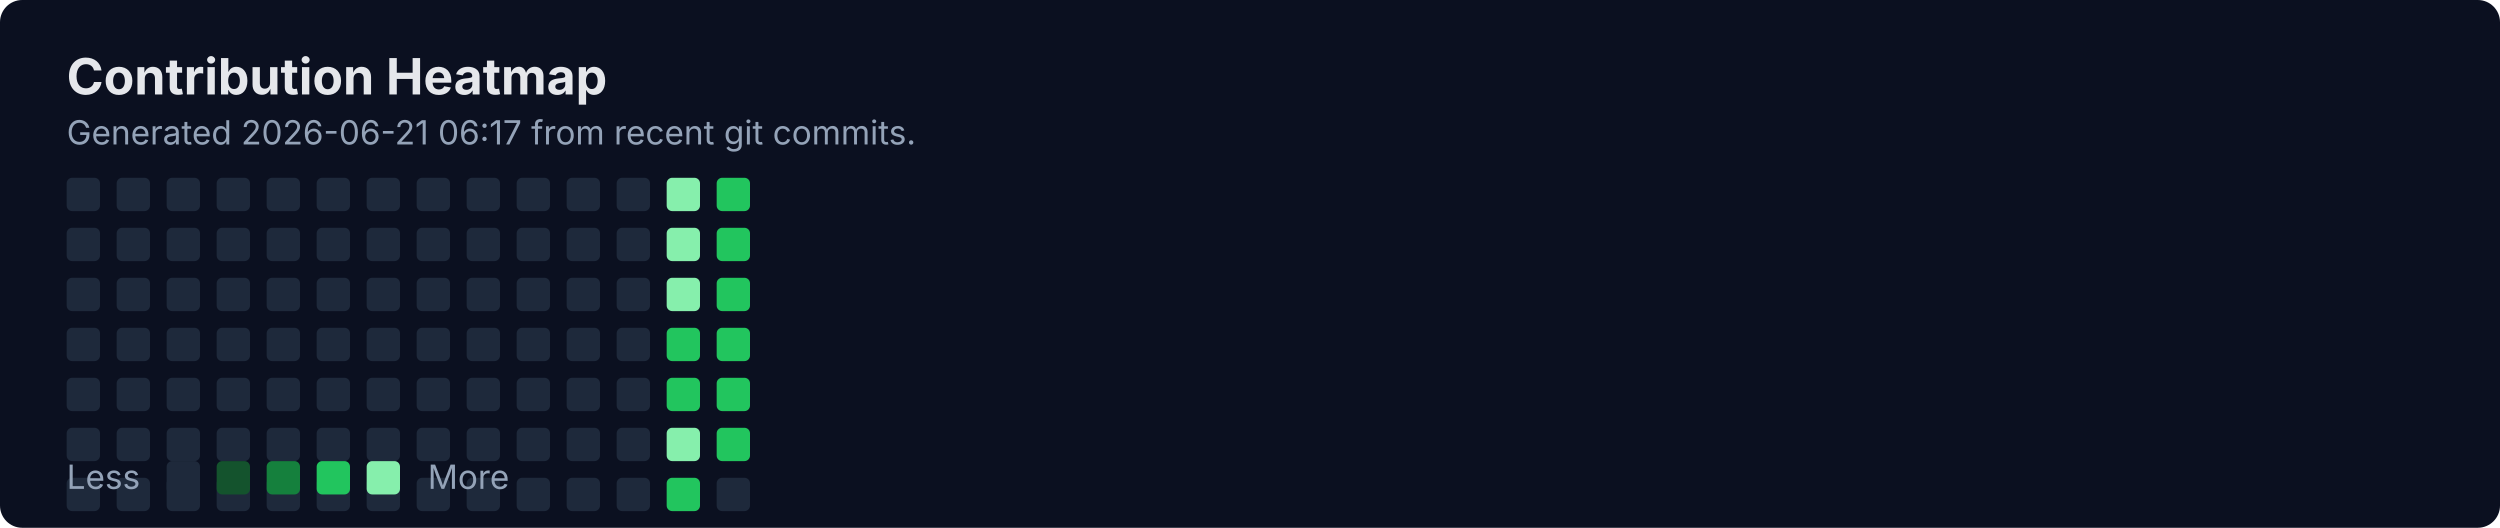
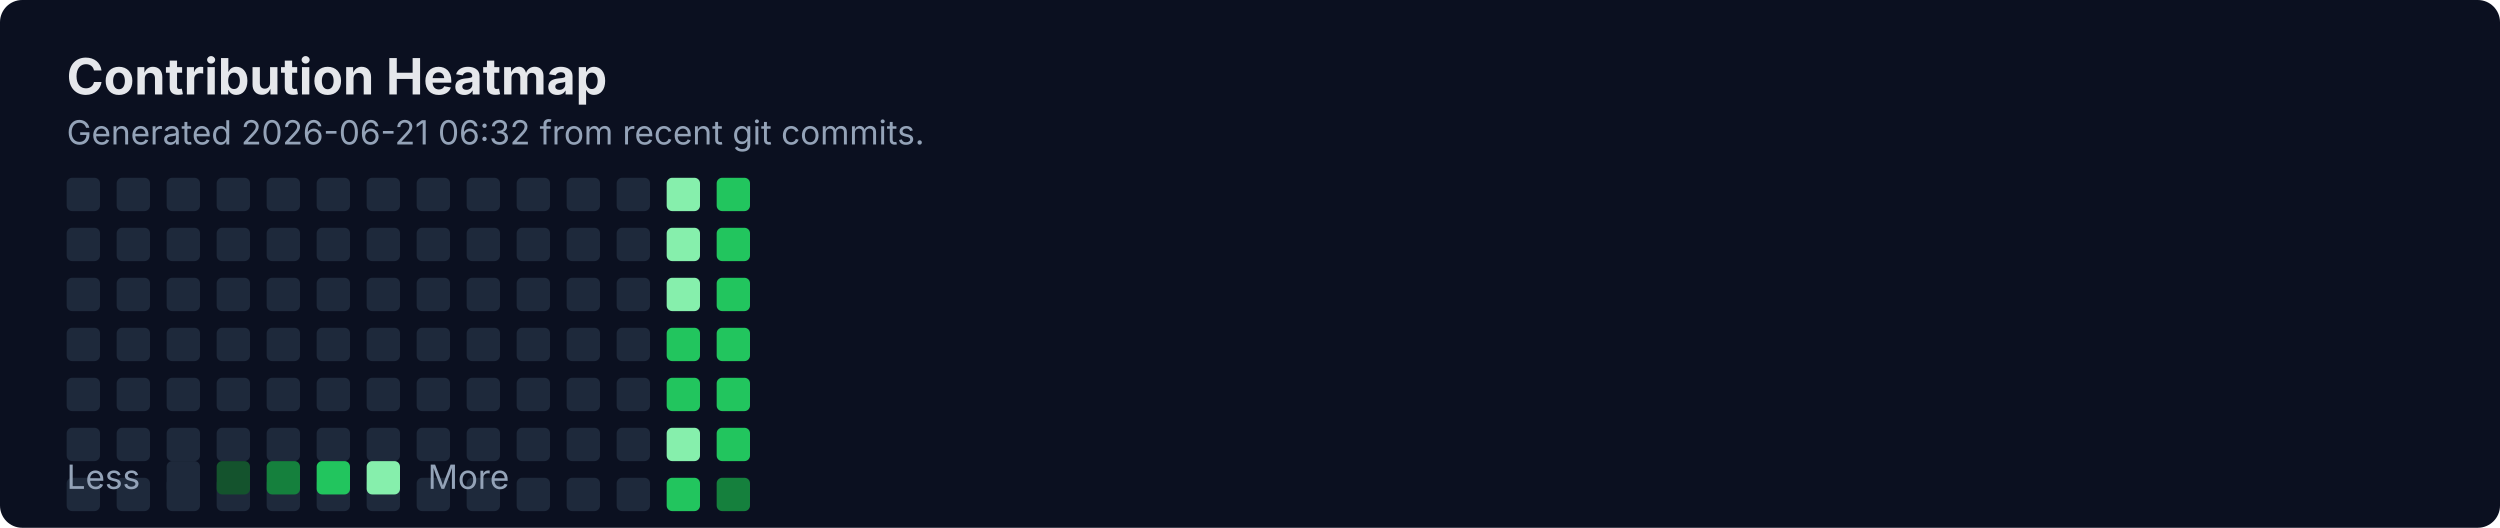
<svg xmlns="http://www.w3.org/2000/svg" width="900" height="190" viewBox="0 0 900 190" fill="none" role="img" aria-labelledby="title">
  <rect width="900" height="190" rx="8" fill="#0B1020" />
  <text x="24" y="34" fill="#E5E7EB" font-family="Inter, Segoe UI, Arial" font-size="18" font-weight="700">Contribution Heatmap</text>
-   <text x="24" y="52" fill="#94A3B8" font-family="Inter, Segoe UI, Arial" font-size="12">Generated 2026-06-21 06:17 from recent git commits.</text>
+   <text x="24" y="52" fill="#94A3B8" font-family="Inter, Segoe UI, Arial" font-size="12">Generated 2026-06-21 06:32 from recent git commits.</text>
  <rect x="24" y="64" width="12" height="12" rx="2" fill="#1E293B" />
  <rect x="24" y="82" width="12" height="12" rx="2" fill="#1E293B" />
  <rect x="24" y="100" width="12" height="12" rx="2" fill="#1E293B" />
  <rect x="24" y="118" width="12" height="12" rx="2" fill="#1E293B" />
  <rect x="24" y="136" width="12" height="12" rx="2" fill="#1E293B" />
  <rect x="24" y="154" width="12" height="12" rx="2" fill="#1E293B" />
  <rect x="24" y="172" width="12" height="12" rx="2" fill="#1E293B" />
  <rect x="42" y="64" width="12" height="12" rx="2" fill="#1E293B" />
  <rect x="42" y="82" width="12" height="12" rx="2" fill="#1E293B" />
  <rect x="42" y="100" width="12" height="12" rx="2" fill="#1E293B" />
  <rect x="42" y="118" width="12" height="12" rx="2" fill="#1E293B" />
  <rect x="42" y="136" width="12" height="12" rx="2" fill="#1E293B" />
  <rect x="42" y="154" width="12" height="12" rx="2" fill="#1E293B" />
  <rect x="42" y="172" width="12" height="12" rx="2" fill="#1E293B" />
  <rect x="60" y="64" width="12" height="12" rx="2" fill="#1E293B" />
  <rect x="60" y="82" width="12" height="12" rx="2" fill="#1E293B" />
  <rect x="60" y="100" width="12" height="12" rx="2" fill="#1E293B" />
  <rect x="60" y="118" width="12" height="12" rx="2" fill="#1E293B" />
  <rect x="60" y="136" width="12" height="12" rx="2" fill="#1E293B" />
  <rect x="60" y="154" width="12" height="12" rx="2" fill="#1E293B" />
  <rect x="60" y="172" width="12" height="12" rx="2" fill="#1E293B" />
  <rect x="78" y="64" width="12" height="12" rx="2" fill="#1E293B" />
  <rect x="78" y="82" width="12" height="12" rx="2" fill="#1E293B" />
  <rect x="78" y="100" width="12" height="12" rx="2" fill="#1E293B" />
  <rect x="78" y="118" width="12" height="12" rx="2" fill="#1E293B" />
  <rect x="78" y="136" width="12" height="12" rx="2" fill="#1E293B" />
  <rect x="78" y="154" width="12" height="12" rx="2" fill="#1E293B" />
  <rect x="78" y="172" width="12" height="12" rx="2" fill="#1E293B" />
  <rect x="96" y="64" width="12" height="12" rx="2" fill="#1E293B" />
  <rect x="96" y="82" width="12" height="12" rx="2" fill="#1E293B" />
  <rect x="96" y="100" width="12" height="12" rx="2" fill="#1E293B" />
  <rect x="96" y="118" width="12" height="12" rx="2" fill="#1E293B" />
  <rect x="96" y="136" width="12" height="12" rx="2" fill="#1E293B" />
  <rect x="96" y="154" width="12" height="12" rx="2" fill="#1E293B" />
  <rect x="96" y="172" width="12" height="12" rx="2" fill="#1E293B" />
  <rect x="114" y="64" width="12" height="12" rx="2" fill="#1E293B" />
  <rect x="114" y="82" width="12" height="12" rx="2" fill="#1E293B" />
  <rect x="114" y="100" width="12" height="12" rx="2" fill="#1E293B" />
  <rect x="114" y="118" width="12" height="12" rx="2" fill="#1E293B" />
  <rect x="114" y="136" width="12" height="12" rx="2" fill="#1E293B" />
  <rect x="114" y="154" width="12" height="12" rx="2" fill="#1E293B" />
  <rect x="114" y="172" width="12" height="12" rx="2" fill="#1E293B" />
  <rect x="132" y="64" width="12" height="12" rx="2" fill="#1E293B" />
  <rect x="132" y="82" width="12" height="12" rx="2" fill="#1E293B" />
  <rect x="132" y="100" width="12" height="12" rx="2" fill="#1E293B" />
  <rect x="132" y="118" width="12" height="12" rx="2" fill="#1E293B" />
  <rect x="132" y="136" width="12" height="12" rx="2" fill="#1E293B" />
  <rect x="132" y="154" width="12" height="12" rx="2" fill="#1E293B" />
  <rect x="132" y="172" width="12" height="12" rx="2" fill="#1E293B" />
  <rect x="150" y="64" width="12" height="12" rx="2" fill="#1E293B" />
  <rect x="150" y="82" width="12" height="12" rx="2" fill="#1E293B" />
  <rect x="150" y="100" width="12" height="12" rx="2" fill="#1E293B" />
  <rect x="150" y="118" width="12" height="12" rx="2" fill="#1E293B" />
  <rect x="150" y="136" width="12" height="12" rx="2" fill="#1E293B" />
  <rect x="150" y="154" width="12" height="12" rx="2" fill="#1E293B" />
  <rect x="150" y="172" width="12" height="12" rx="2" fill="#1E293B" />
  <rect x="168" y="64" width="12" height="12" rx="2" fill="#1E293B" />
  <rect x="168" y="82" width="12" height="12" rx="2" fill="#1E293B" />
  <rect x="168" y="100" width="12" height="12" rx="2" fill="#1E293B" />
  <rect x="168" y="118" width="12" height="12" rx="2" fill="#1E293B" />
  <rect x="168" y="136" width="12" height="12" rx="2" fill="#1E293B" />
  <rect x="168" y="154" width="12" height="12" rx="2" fill="#1E293B" />
  <rect x="168" y="172" width="12" height="12" rx="2" fill="#1E293B" />
  <rect x="186" y="64" width="12" height="12" rx="2" fill="#1E293B" />
  <rect x="186" y="82" width="12" height="12" rx="2" fill="#1E293B" />
  <rect x="186" y="100" width="12" height="12" rx="2" fill="#1E293B" />
  <rect x="186" y="118" width="12" height="12" rx="2" fill="#1E293B" />
  <rect x="186" y="136" width="12" height="12" rx="2" fill="#1E293B" />
  <rect x="186" y="154" width="12" height="12" rx="2" fill="#1E293B" />
  <rect x="186" y="172" width="12" height="12" rx="2" fill="#1E293B" />
  <rect x="204" y="64" width="12" height="12" rx="2" fill="#1E293B" />
  <rect x="204" y="82" width="12" height="12" rx="2" fill="#1E293B" />
  <rect x="204" y="100" width="12" height="12" rx="2" fill="#1E293B" />
  <rect x="204" y="118" width="12" height="12" rx="2" fill="#1E293B" />
  <rect x="204" y="136" width="12" height="12" rx="2" fill="#1E293B" />
  <rect x="204" y="154" width="12" height="12" rx="2" fill="#1E293B" />
  <rect x="204" y="172" width="12" height="12" rx="2" fill="#1E293B" />
  <rect x="222" y="64" width="12" height="12" rx="2" fill="#1E293B" />
  <rect x="222" y="82" width="12" height="12" rx="2" fill="#1E293B" />
  <rect x="222" y="100" width="12" height="12" rx="2" fill="#1E293B" />
  <rect x="222" y="118" width="12" height="12" rx="2" fill="#1E293B" />
  <rect x="222" y="136" width="12" height="12" rx="2" fill="#1E293B" />
  <rect x="222" y="154" width="12" height="12" rx="2" fill="#1E293B" />
  <rect x="222" y="172" width="12" height="12" rx="2" fill="#1E293B" />
  <rect x="240" y="64" width="12" height="12" rx="2" fill="#86EFAC" />
  <rect x="240" y="82" width="12" height="12" rx="2" fill="#86EFAC" />
  <rect x="240" y="100" width="12" height="12" rx="2" fill="#86EFAC" />
  <rect x="240" y="118" width="12" height="12" rx="2" fill="#22C55E" />
  <rect x="240" y="136" width="12" height="12" rx="2" fill="#22C55E" />
  <rect x="240" y="154" width="12" height="12" rx="2" fill="#86EFAC" />
  <rect x="240" y="172" width="12" height="12" rx="2" fill="#22C55E" />
  <rect x="258" y="64" width="12" height="12" rx="2" fill="#22C55E" />
  <rect x="258" y="82" width="12" height="12" rx="2" fill="#22C55E" />
  <rect x="258" y="100" width="12" height="12" rx="2" fill="#22C55E" />
  <rect x="258" y="118" width="12" height="12" rx="2" fill="#22C55E" />
  <rect x="258" y="136" width="12" height="12" rx="2" fill="#22C55E" />
  <rect x="258" y="154" width="12" height="12" rx="2" fill="#22C55E" />
-   <rect x="258" y="172" width="12" height="12" rx="2" fill="#1E293B" />
+   <rect x="258" y="172" width="12" height="12" rx="2" fill="#15803D" />
  <text x="24" y="176" fill="#94A3B8" font-family="Inter, Segoe UI, Arial" font-size="12">Less</text>
  <rect x="60" y="166" width="12" height="12" rx="2" fill="#1E293B" />
  <rect x="78" y="166" width="12" height="12" rx="2" fill="#14532D" />
  <rect x="96" y="166" width="12" height="12" rx="2" fill="#15803D" />
  <rect x="114" y="166" width="12" height="12" rx="2" fill="#22C55E" />
  <rect x="132" y="166" width="12" height="12" rx="2" fill="#86EFAC" />
  <text x="154" y="176" fill="#94A3B8" font-family="Inter, Segoe UI, Arial" font-size="12">More</text>
</svg>
